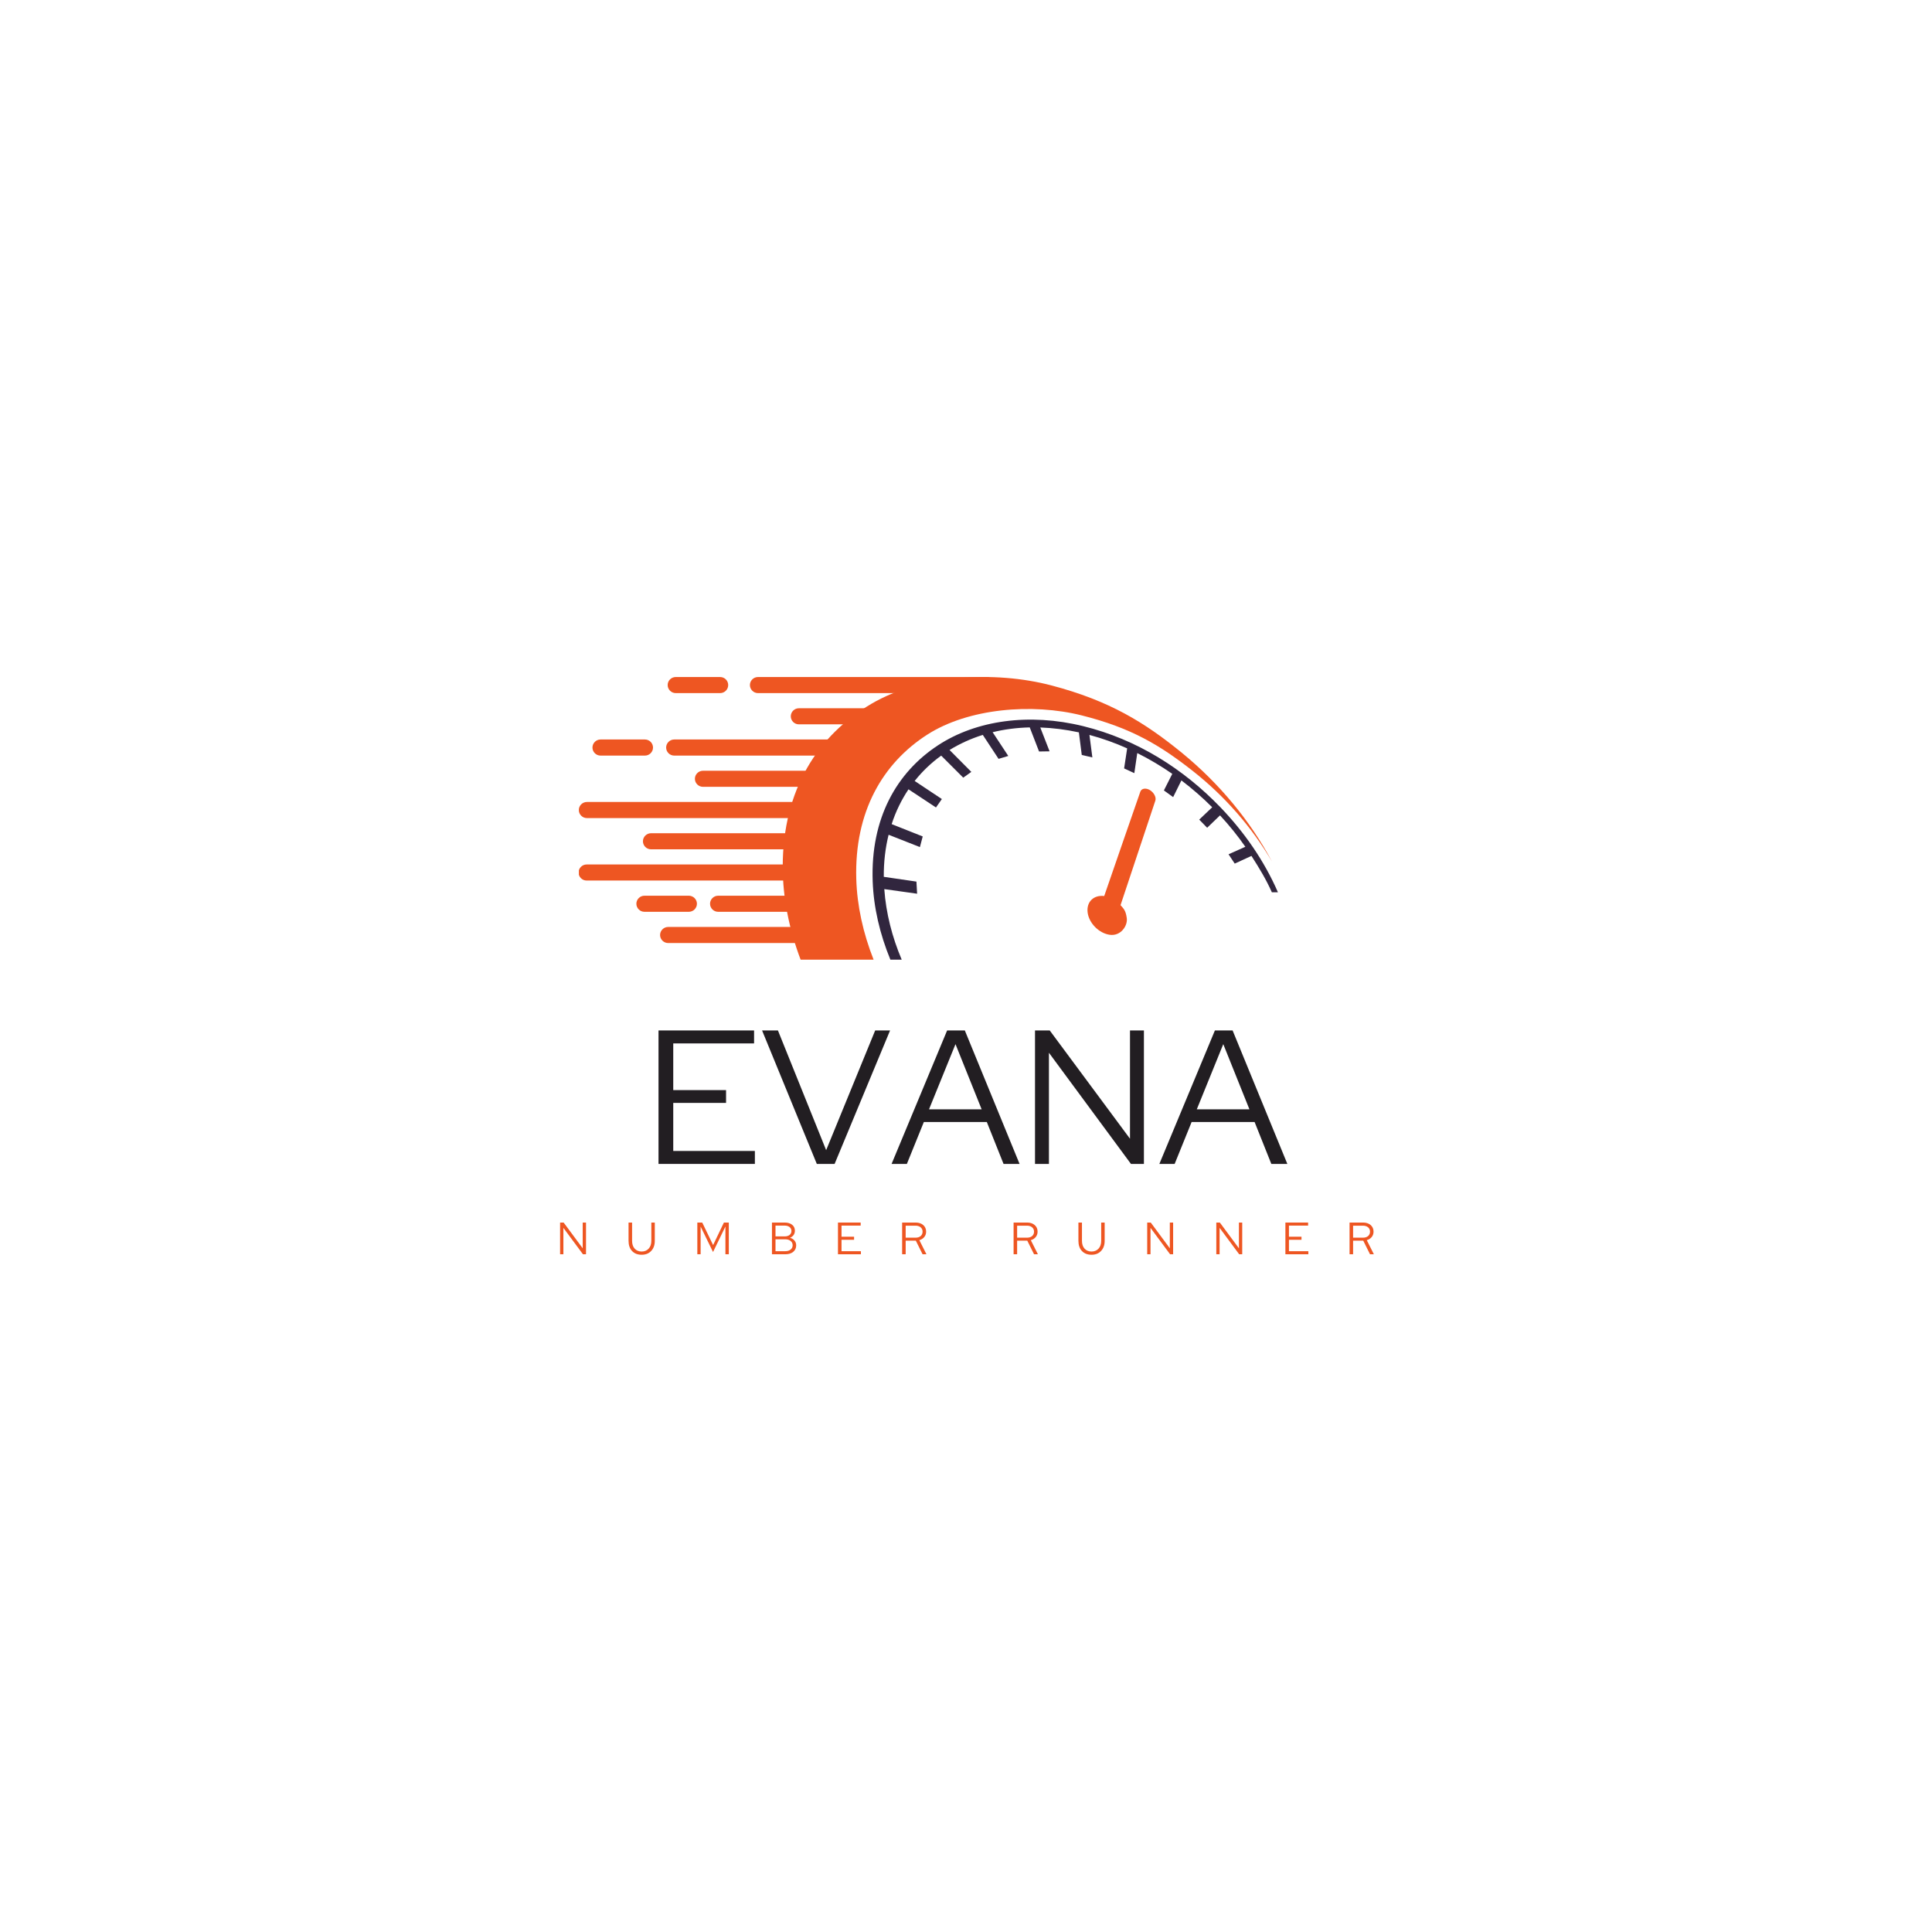
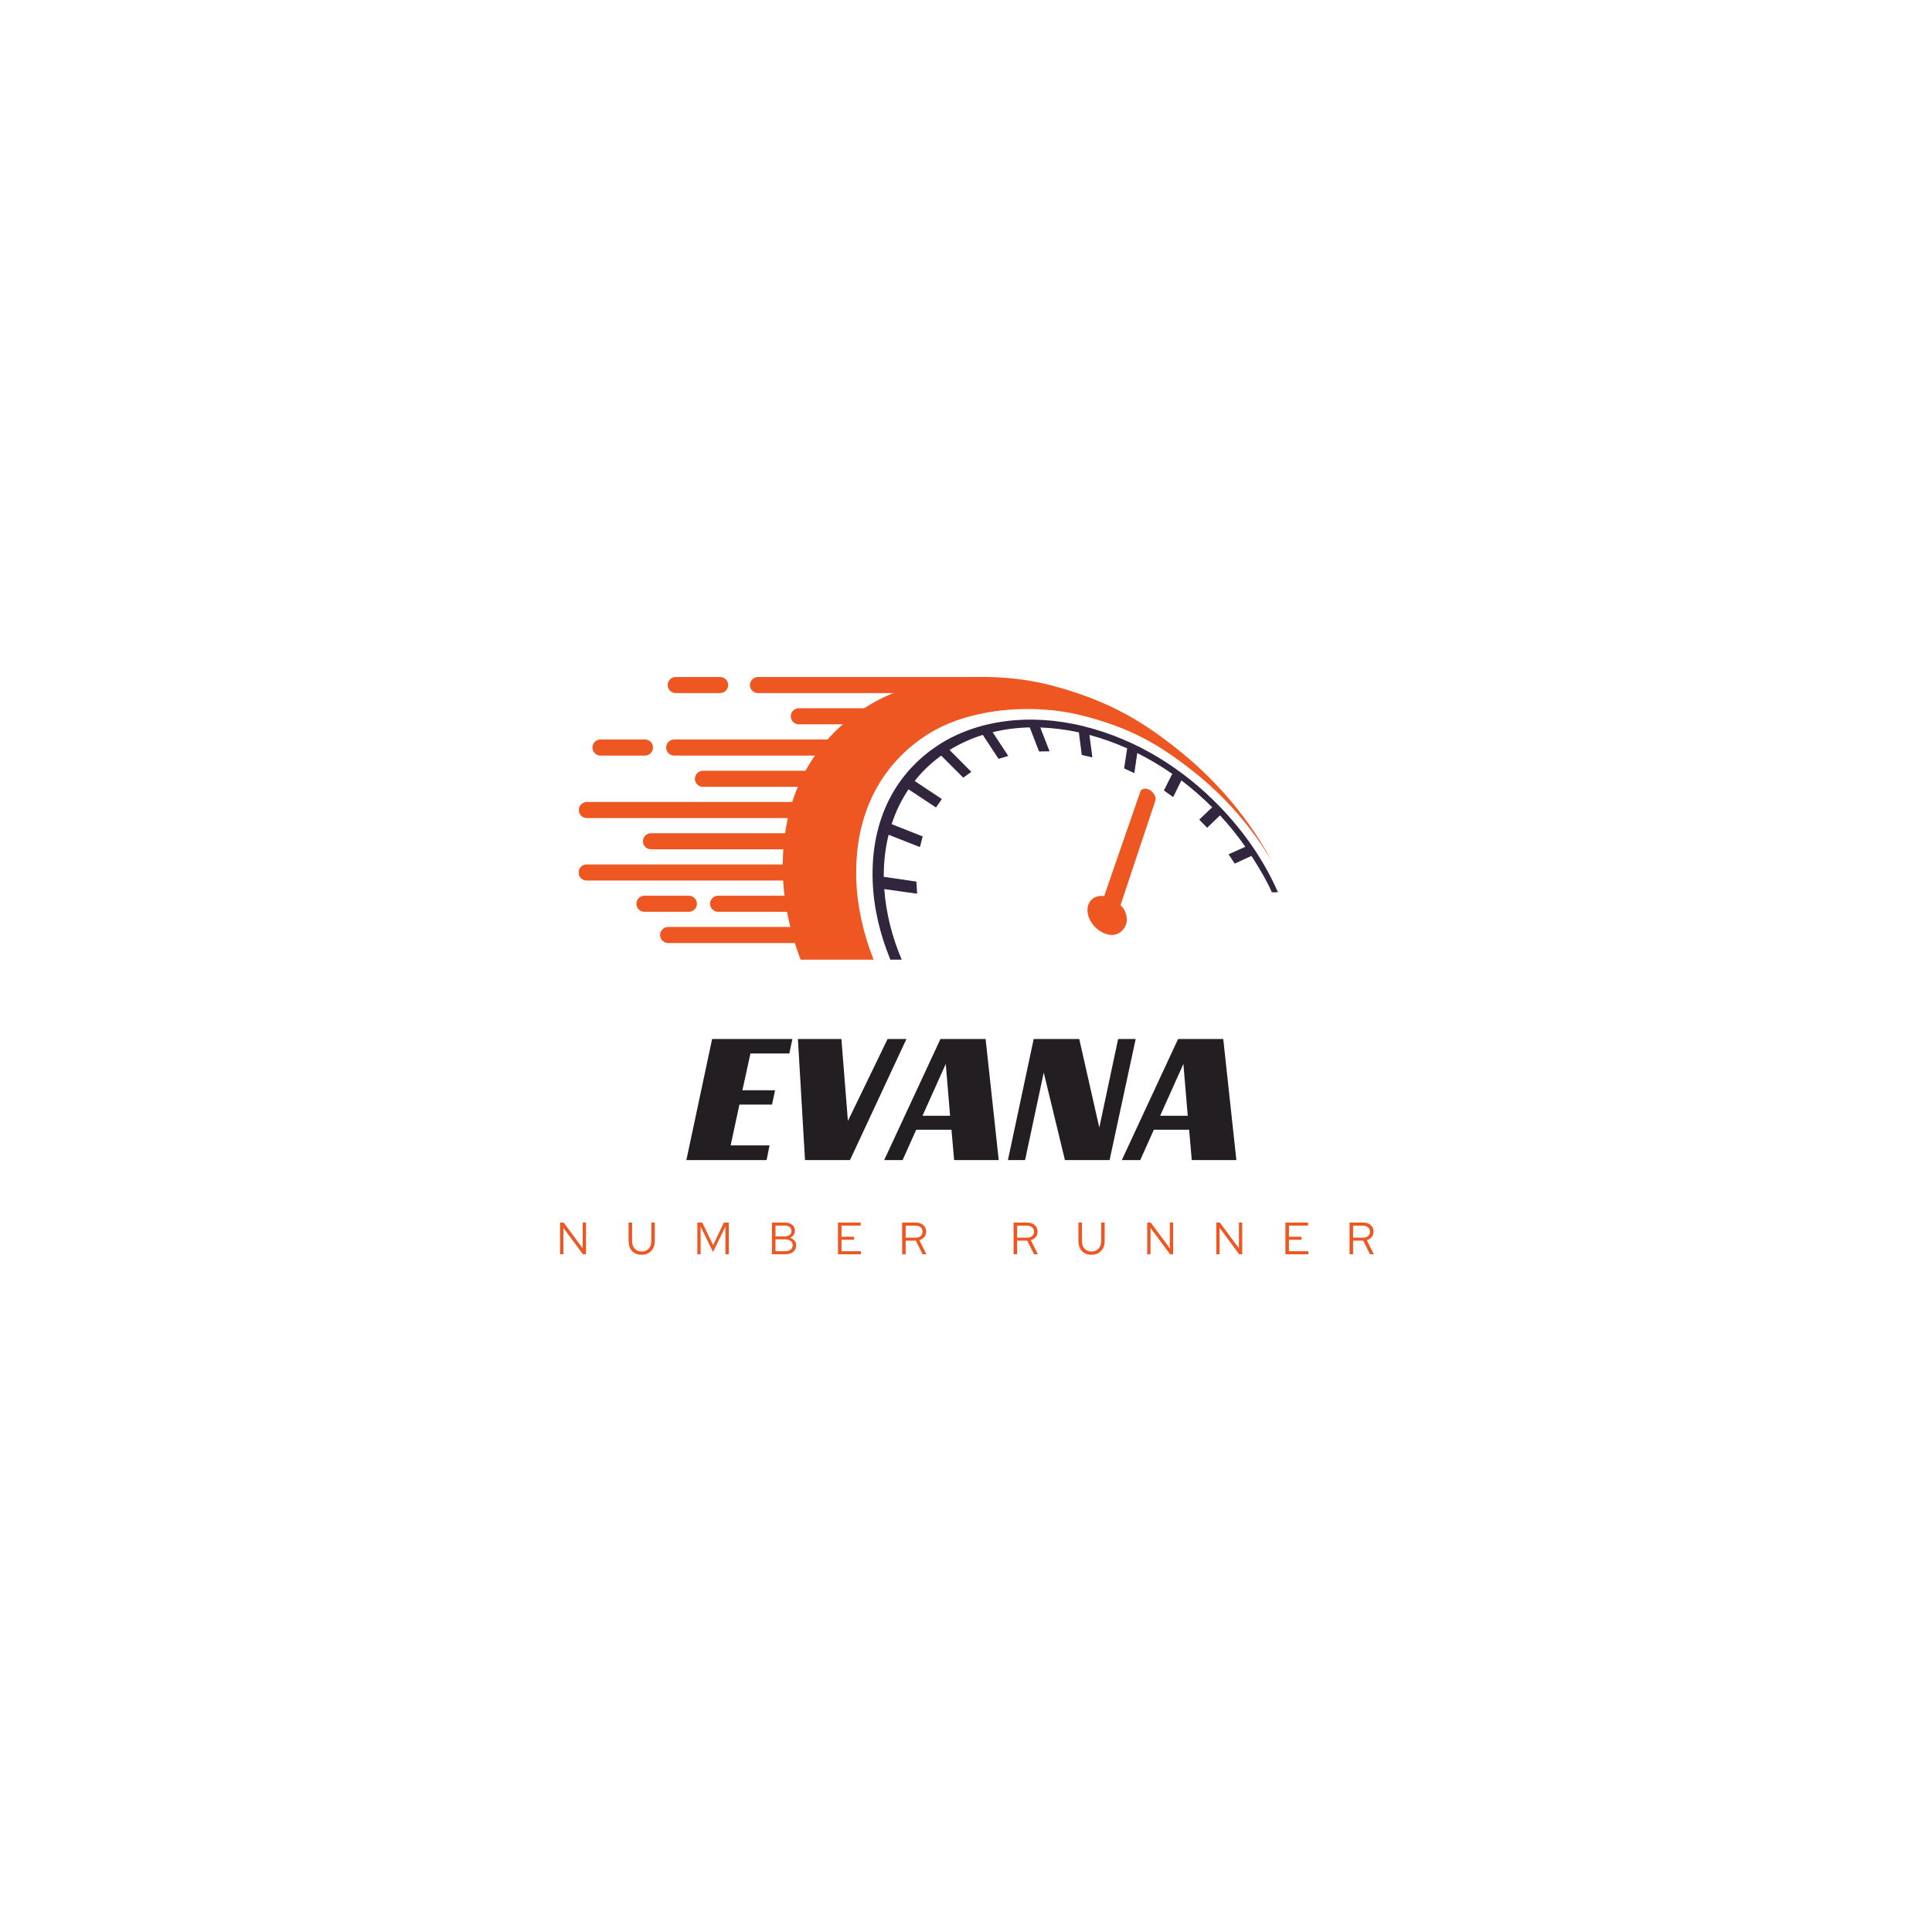
<svg xmlns="http://www.w3.org/2000/svg" width="500" zoomAndPan="magnify" viewBox="0 0 375 375" height="500" preserveAspectRatio="xMidYMid meet" version="1.0">
  <defs>
    <g />
-     <clipPath id="215baf3a5a">
+     <clipPath id="b8a2087257">
      <path d="M 169 139 L 248.047 139 L 248.047 186.32 L 169 186.32 Z M 169 139 " clip-rule="nonzero" />
    </clipPath>
-     <clipPath id="4d5c73793e">
+     <clipPath id="c577df1c0a">
      <path d="M 151 131 L 247 131 L 247 186.32 L 151 186.32 Z M 151 131 " clip-rule="nonzero" />
    </clipPath>
-     <clipPath id="59f85446f0">
+     <clipPath id="a8997c19b6">
      <path d="M 112.359 155 L 160 155 L 160 159 L 112.359 159 Z M 112.359 155 " clip-rule="nonzero" />
    </clipPath>
-     <clipPath id="3941c6f407">
+     <clipPath id="9d45d07485">
      <path d="M 112.359 167 L 160 167 L 160 171 L 112.359 171 Z M 112.359 167 " clip-rule="nonzero" />
    </clipPath>
  </defs>
-   <g clip-path="url(#215baf3a5a)">
+   <g clip-path="url(#b8a2087257)">
    <path fill="#31263e" d="M 242.906 166.133 C 241.836 166.629 240.754 167.121 239.66 167.625 C 239.258 167.031 238.855 166.43 238.461 165.816 C 239.555 165.328 240.652 164.844 241.719 164.359 C 240.238 162.227 238.582 160.176 236.805 158.266 C 235.973 159.059 235.145 159.855 234.309 160.668 C 233.789 160.152 233.277 159.621 232.77 159.086 C 233.609 158.277 234.457 157.488 235.289 156.691 C 233.422 154.828 231.426 153.082 229.309 151.477 C 228.785 152.555 228.246 153.633 227.707 154.719 C 227.105 154.285 226.512 153.859 225.91 153.422 C 226.457 152.344 227.004 151.27 227.539 150.199 C 225.375 148.707 223.105 147.344 220.742 146.172 C 220.551 147.465 220.367 148.766 220.172 150.066 C 219.512 149.766 218.852 149.457 218.191 149.148 C 218.395 147.844 218.594 146.547 218.781 145.258 C 216.43 144.203 213.977 143.324 211.461 142.648 C 211.648 144.098 211.84 145.559 212.027 147.016 C 211.336 146.852 210.66 146.699 209.969 146.535 C 209.785 145.07 209.602 143.609 209.41 142.152 C 206.855 141.602 204.359 141.289 201.918 141.203 C 202.512 142.742 203.113 144.289 203.723 145.832 C 203.043 145.852 202.367 145.863 201.68 145.863 C 201.074 144.301 200.469 142.746 199.871 141.188 C 197.371 141.246 194.953 141.559 192.668 142.121 C 193.668 143.652 194.684 145.199 195.707 146.73 C 195.082 146.914 194.449 147.105 193.82 147.293 C 192.805 145.746 191.781 144.195 190.762 142.645 C 188.449 143.367 186.297 144.352 184.305 145.57 C 185.707 146.996 187.133 148.414 188.535 149.824 C 188.016 150.195 187.484 150.57 186.965 150.945 C 185.531 149.516 184.113 148.094 182.684 146.668 C 180.758 148.059 179.023 149.707 177.535 151.586 C 179.293 152.762 181.059 153.934 182.816 155.094 C 182.434 155.645 182.055 156.188 181.672 156.73 C 179.902 155.559 178.129 154.383 176.34 153.207 C 174.98 155.234 173.871 157.492 173.07 159.961 C 175.094 160.777 177.109 161.566 179.098 162.355 C 178.918 163.043 178.734 163.727 178.555 164.418 C 176.539 163.633 174.523 162.836 172.477 162.027 C 171.852 164.566 171.52 167.293 171.543 170.191 C 173.672 170.5 175.793 170.816 177.879 171.117 C 177.922 171.898 177.969 172.676 178.012 173.469 C 175.902 173.176 173.777 172.871 171.641 172.574 C 171.973 177.23 173.148 181.852 175.023 186.273 L 172.824 186.273 C 170.773 181.297 169.57 176.137 169.387 171.062 C 168.953 158.848 174.031 149.938 182.043 144.676 C 189.5 139.777 199.785 138.367 210.254 140.945 C 220.727 143.523 229.742 149.277 236.879 156.688 C 241.527 161.52 245.395 167.098 248.047 173.191 L 246.867 173.191 C 245.781 170.754 244.492 168.605 242.906 166.133 " fill-opacity="1" fill-rule="evenodd" />
  </g>
  <path fill="#ee5622" d="M 223.195 153.355 C 223.988 153.844 224.465 154.762 224.25 155.41 C 223.184 158.582 222.105 161.836 220.996 165.172 C 219.859 168.594 218.691 172.094 217.496 175.691 C 218.137 176.418 218.504 176.727 218.707 178.215 C 218.906 179.699 217.535 181.734 215.414 181.445 C 213.297 181.156 211.355 179.164 211.105 177.094 C 210.859 175.027 212.297 173.676 214.328 173.918 C 215.559 170.328 216.773 166.828 217.953 163.418 C 219.105 160.082 220.234 156.832 221.336 153.668 C 221.559 153.02 222.398 152.883 223.195 153.355 " fill-opacity="1" fill-rule="evenodd" />
-   <g clip-path="url(#4d5c73793e)">
+   <g clip-path="url(#c577df1c0a)">
    <path fill="#ee5622" d="M 204.137 133.055 C 215.363 136.016 222.203 140.227 229.484 146.188 C 236.621 152.031 242.672 159.301 246.887 167.227 C 243 160.559 237.68 154.488 231.504 149.633 C 225.215 144.688 219.625 141.293 209.98 138.863 C 200.336 136.438 187.949 137.48 179.977 142.594 C 171.348 148.133 165.824 157.543 166.203 170.602 C 166.355 175.82 167.535 181.129 169.566 186.273 L 155.402 186.273 C 153.152 180.332 151.926 174.215 151.926 168.238 C 151.926 153.211 158.809 142.648 169.188 136.578 C 178.676 131.023 192.906 130.098 204.137 133.055 " fill-opacity="1" fill-rule="evenodd" />
  </g>
  <path fill="#ee5622" d="M 147.125 131.41 L 191.496 131.41 C 192.359 131.41 193.062 132.113 193.062 132.969 C 193.062 133.828 192.359 134.531 191.496 134.531 L 147.125 134.531 C 146.262 134.531 145.559 133.828 145.559 132.969 C 145.559 132.109 146.262 131.41 147.125 131.41 " fill-opacity="1" fill-rule="evenodd" />
  <path fill="#ee5622" d="M 155.059 137.473 L 178.688 137.473 C 179.551 137.473 180.258 138.176 180.258 139.035 C 180.258 139.895 179.551 140.594 178.688 140.594 L 155.059 140.594 C 154.195 140.594 153.492 139.895 153.492 139.035 C 153.492 138.176 154.195 137.473 155.059 137.473 " fill-opacity="1" fill-rule="evenodd" />
  <path fill="#ee5622" d="M 130.863 143.535 L 169.508 143.535 C 170.367 143.535 171.074 144.238 171.074 145.098 C 171.074 145.957 170.367 146.66 169.508 146.66 L 130.863 146.66 C 130.004 146.66 129.297 145.957 129.297 145.098 C 129.297 144.238 130.004 143.535 130.863 143.535 " fill-opacity="1" fill-rule="evenodd" />
  <path fill="#ee5622" d="M 136.449 149.602 L 166.59 149.602 C 167.453 149.602 168.156 150.305 168.156 151.164 C 168.156 152.02 167.453 152.723 166.59 152.723 L 136.449 152.723 C 135.586 152.723 134.879 152.02 134.879 151.164 C 134.879 150.305 135.586 149.602 136.449 149.602 " fill-opacity="1" fill-rule="evenodd" />
-   <g clip-path="url(#59f85446f0)">
+   <g clip-path="url(#a8997c19b6)">
    <path fill="#ee5622" d="M 113.918 155.664 L 158.289 155.664 C 159.152 155.664 159.855 156.367 159.855 157.227 C 159.855 158.086 159.152 158.789 158.289 158.789 L 113.918 158.789 C 113.055 158.789 112.348 158.086 112.348 157.227 C 112.348 156.367 113.055 155.664 113.918 155.664 " fill-opacity="1" fill-rule="evenodd" />
  </g>
  <path fill="#ee5622" d="M 126.359 161.73 L 159.277 161.73 C 160.141 161.73 160.844 162.434 160.844 163.289 C 160.844 164.148 160.141 164.852 159.277 164.852 L 126.359 164.852 C 125.496 164.852 124.793 164.148 124.793 163.289 C 124.793 162.434 125.496 161.73 126.359 161.73 " fill-opacity="1" fill-rule="evenodd" />
-   <g clip-path="url(#3941c6f407)">
+   <g clip-path="url(#9d45d07485)">
    <path fill="#ee5622" d="M 113.867 167.793 L 158.238 167.793 C 159.102 167.793 159.805 168.496 159.805 169.355 C 159.805 170.215 159.098 170.914 158.238 170.914 L 113.867 170.914 C 113.004 170.914 112.297 170.215 112.297 169.355 C 112.297 168.496 113.004 167.793 113.867 167.793 " fill-opacity="1" fill-rule="evenodd" />
  </g>
  <path fill="#ee5622" d="M 139.387 173.859 L 157.773 173.859 C 158.633 173.859 159.34 174.559 159.34 175.418 C 159.34 176.277 158.633 176.98 157.773 176.98 L 139.387 176.98 C 138.523 176.98 137.82 176.277 137.82 175.418 C 137.82 174.559 138.523 173.859 139.387 173.859 " fill-opacity="1" fill-rule="evenodd" />
  <path fill="#ee5622" d="M 129.688 179.922 L 158.871 179.922 C 159.734 179.922 160.438 180.625 160.438 181.484 C 160.438 182.34 159.734 183.043 158.871 183.043 L 129.688 183.043 C 128.828 183.043 128.121 182.34 128.121 181.484 C 128.121 180.625 128.828 179.922 129.688 179.922 " fill-opacity="1" fill-rule="evenodd" />
  <path fill="#ee5622" d="M 131.16 131.41 L 139.777 131.41 C 140.641 131.41 141.344 132.113 141.344 132.969 C 141.344 133.828 140.641 134.531 139.777 134.531 L 131.16 134.531 C 130.297 134.531 129.594 133.828 129.594 132.969 C 129.59 132.109 130.297 131.41 131.16 131.41 " fill-opacity="1" fill-rule="evenodd" />
  <path fill="#ee5622" d="M 116.562 143.535 L 125.184 143.535 C 126.047 143.535 126.75 144.238 126.75 145.098 C 126.75 145.957 126.047 146.66 125.184 146.66 L 116.562 146.66 C 115.703 146.66 114.996 145.957 114.996 145.098 C 114.996 144.238 115.703 143.535 116.562 143.535 " fill-opacity="1" fill-rule="evenodd" />
  <path fill="#ee5622" d="M 125.086 173.859 L 133.703 173.859 C 134.566 173.859 135.273 174.559 135.273 175.418 C 135.273 176.277 134.566 176.98 133.703 176.98 L 125.086 176.98 C 124.223 176.98 123.52 176.277 123.52 175.418 C 123.52 174.559 124.223 173.859 125.086 173.859 " fill-opacity="1" fill-rule="evenodd" />
  <g fill="#221e22" fill-opacity="1">
-     <g transform="translate(124.9737, 225.9171)">
+     <g transform="translate(133.2237, 225.1671)">
      <g>
-         <path d="M 2.844 0 L 2.844 -25.906 L 21.391 -25.906 L 21.391 -23.391 L 5.703 -23.391 L 5.703 -14.328 L 15.953 -14.328 L 15.953 -11.844 L 5.703 -11.844 L 5.703 -2.516 L 21.547 -2.516 L 21.547 0 Z M 2.844 0 " />
+         <path d="M 5 -23.5 L 20.578 -23.5 L 19.984 -20.688 L 12.438 -20.688 L 10.875 -13.547 L 17.219 -13.547 L 16.625 -10.766 L 10.297 -10.766 L 8.594 -2.844 L 16.141 -2.844 L 15.578 0 L 0 0 Z M 5 -23.5 " />
      </g>
    </g>
  </g>
  <g fill="#221e22" fill-opacity="1">
-     <g transform="translate(147.7777, 225.9171)">
+     <g transform="translate(151.8445, 225.1671)">
      <g>
-         <path d="M 10.766 0 L 0.141 -25.906 L 3.219 -25.906 L 12.578 -2.672 L 22.094 -25.906 L 24.984 -25.906 L 14.219 0 Z M 10.766 0 " />
+         <path d="M 3.031 -23.5 L 11.469 -23.5 L 12.734 -7.594 L 20.438 -23.5 L 24.094 -23.5 L 13.141 0 L 4.406 0 Z M 3.031 -23.5 " />
      </g>
    </g>
  </g>
  <g fill="#221e22" fill-opacity="1">
-     <g transform="translate(172.9139, 225.9171)">
+     <g transform="translate(173.3528, 225.1671)">
      <g>
-         <path d="M 0.141 0 L 10.922 -25.906 L 14.359 -25.906 L 24.984 0 L 21.875 0 L 18.625 -8.141 L 6.406 -8.141 L 3.109 0 Z M 7.406 -10.594 L 17.625 -10.594 L 12.547 -23.25 Z M 7.406 -10.594 " />
+         <path d="M 20.5 0 L 11.844 0 L 11.328 -5.891 L 4.484 -5.891 L 1.844 0 L -1.734 0 L 9.188 -23.5 L 17.953 -23.5 Z M 5.703 -8.594 L 11.062 -8.594 L 10.219 -18.656 Z M 5.703 -8.594 " />
      </g>
    </g>
  </g>
  <g fill="#221e22" fill-opacity="1">
-     <g transform="translate(198.0502, 225.9171)">
+     <g transform="translate(195.6386, 225.1671)">
      <g>
-         <path d="M 2.844 -25.906 L 5.703 -25.906 L 21.281 -4.891 L 21.281 -25.906 L 23.984 -25.906 L 23.984 0 L 21.469 0 L 5.547 -21.578 L 5.547 0 L 2.844 0 Z M 2.844 -25.906 " />
+         <path d="M 19.734 0 L 11.062 0 L 6.953 -16.984 L 3.328 0 L 0 0 L 5 -23.5 L 13.844 -23.5 L 17.734 -6.297 L 21.391 -23.5 L 24.797 -23.5 Z M 19.734 0 " />
      </g>
    </g>
  </g>
  <g fill="#221e22" fill-opacity="1">
-     <g transform="translate(224.8893, 225.9171)">
+     <g transform="translate(219.4791, 225.1671)">
      <g>
-         <path d="M 0.141 0 L 10.922 -25.906 L 14.359 -25.906 L 24.984 0 L 21.875 0 L 18.625 -8.141 L 6.406 -8.141 L 3.109 0 Z M 7.406 -10.594 L 17.625 -10.594 L 12.547 -23.25 Z M 7.406 -10.594 " />
+         <path d="M 20.5 0 L 11.844 0 L 11.328 -5.891 L 4.484 -5.891 L 1.844 0 L -1.734 0 L 9.188 -23.5 L 17.953 -23.5 Z M 5.703 -8.594 L 11.062 -8.594 L 10.219 -18.656 Z M 5.703 -8.594 " />
      </g>
    </g>
  </g>
  <g fill="#ee5622" fill-opacity="1">
    <g transform="translate(108.0416, 243.4524)">
      <g>
        <path d="M 0.672 -6.156 L 1.359 -6.156 L 5.062 -1.156 L 5.062 -6.156 L 5.703 -6.156 L 5.703 0 L 5.109 0 L 1.312 -5.125 L 1.312 0 L 0.672 0 Z M 0.672 -6.156 " />
      </g>
    </g>
  </g>
  <g fill="#ee5622" fill-opacity="1">
    <g transform="translate(121.4532, 243.4524)">
      <g>
        <path d="M 5.641 -2.609 C 5.641 -1.785 5.406 -1.129 4.938 -0.641 C 4.477 -0.148 3.863 0.094 3.094 0.094 C 2.312 0.094 1.691 -0.145 1.234 -0.625 C 0.773 -1.113 0.547 -1.773 0.547 -2.609 L 0.547 -6.156 L 1.234 -6.156 L 1.234 -2.609 C 1.234 -1.973 1.398 -1.469 1.734 -1.094 C 2.078 -0.719 2.531 -0.531 3.094 -0.531 C 3.656 -0.531 4.109 -0.719 4.453 -1.094 C 4.797 -1.469 4.969 -1.973 4.969 -2.609 L 4.969 -6.156 L 5.641 -6.156 Z M 5.641 -2.609 " />
      </g>
    </g>
  </g>
  <g fill="#ee5622" fill-opacity="1">
    <g transform="translate(134.6801, 243.4524)">
      <g>
        <path d="M 3.719 -0.438 L 1.312 -5.375 L 1.312 0 L 0.672 0 L 0.672 -6.156 L 1.625 -6.156 L 3.734 -1.781 L 5.828 -6.156 L 6.781 -6.156 L 6.781 0 L 6.125 0 L 6.125 -5.391 Z M 3.719 -0.438 " />
      </g>
    </g>
  </g>
  <g fill="#ee5622" fill-opacity="1">
    <g transform="translate(149.1646, 243.4524)">
      <g>
        <path d="M 0.672 -6.156 L 3.172 -6.156 C 3.766 -6.156 4.238 -6.008 4.594 -5.719 C 4.945 -5.438 5.125 -5.055 5.125 -4.578 C 5.125 -4.254 5.039 -3.973 4.875 -3.734 C 4.707 -3.504 4.473 -3.328 4.172 -3.203 C 4.547 -3.098 4.836 -2.914 5.047 -2.656 C 5.266 -2.395 5.375 -2.086 5.375 -1.734 C 5.375 -1.203 5.18 -0.781 4.797 -0.469 C 4.41 -0.156 3.906 0 3.281 0 L 0.672 0 Z M 3.141 -5.562 L 1.359 -5.562 L 1.359 -3.469 L 3.141 -3.469 C 3.535 -3.469 3.852 -3.562 4.094 -3.75 C 4.332 -3.945 4.453 -4.203 4.453 -4.516 C 4.453 -4.836 4.332 -5.094 4.094 -5.281 C 3.852 -5.469 3.535 -5.562 3.141 -5.562 Z M 3.234 -0.594 C 3.672 -0.594 4.02 -0.695 4.281 -0.906 C 4.551 -1.113 4.688 -1.395 4.688 -1.75 C 4.688 -2.102 4.551 -2.383 4.281 -2.594 C 4.02 -2.801 3.672 -2.906 3.234 -2.906 L 1.359 -2.906 L 1.359 -0.594 Z M 3.234 -0.594 " />
      </g>
    </g>
  </g>
  <g fill="#ee5622" fill-opacity="1">
    <g transform="translate(161.9781, 243.4524)">
      <g>
        <path d="M 0.672 0 L 0.672 -6.156 L 5.078 -6.156 L 5.078 -5.562 L 1.359 -5.562 L 1.359 -3.406 L 3.797 -3.406 L 3.797 -2.812 L 1.359 -2.812 L 1.359 -0.594 L 5.125 -0.594 L 5.125 0 Z M 0.672 0 " />
      </g>
    </g>
  </g>
  <g fill="#ee5622" fill-opacity="1">
    <g transform="translate(174.4311, 243.4524)">
      <g>
        <path d="M 0.672 0 L 0.672 -6.156 L 3.312 -6.156 C 3.914 -6.156 4.398 -5.992 4.766 -5.672 C 5.141 -5.348 5.328 -4.922 5.328 -4.391 C 5.328 -3.984 5.207 -3.633 4.969 -3.344 C 4.727 -3.051 4.41 -2.848 4.016 -2.734 L 5.391 0 L 4.641 0 L 3.328 -2.641 L 1.359 -2.641 L 1.359 0 Z M 3.266 -5.547 L 1.359 -5.547 L 1.359 -3.219 L 3.266 -3.219 C 3.68 -3.219 4.016 -3.32 4.266 -3.531 C 4.516 -3.75 4.641 -4.035 4.641 -4.391 C 4.641 -4.742 4.516 -5.023 4.266 -5.234 C 4.016 -5.441 3.68 -5.547 3.266 -5.547 Z M 3.266 -5.547 " />
      </g>
    </g>
  </g>
  <g fill="#ee5622" fill-opacity="1">
    <g transform="translate(187.1391, 243.4524)">
      <g />
    </g>
  </g>
  <g fill="#ee5622" fill-opacity="1">
    <g transform="translate(196.0655, 243.4524)">
      <g>
        <path d="M 0.672 0 L 0.672 -6.156 L 3.312 -6.156 C 3.914 -6.156 4.398 -5.992 4.766 -5.672 C 5.141 -5.348 5.328 -4.922 5.328 -4.391 C 5.328 -3.984 5.207 -3.633 4.969 -3.344 C 4.727 -3.051 4.41 -2.848 4.016 -2.734 L 5.391 0 L 4.641 0 L 3.328 -2.641 L 1.359 -2.641 L 1.359 0 Z M 3.266 -5.547 L 1.359 -5.547 L 1.359 -3.219 L 3.266 -3.219 C 3.68 -3.219 4.016 -3.32 4.266 -3.531 C 4.516 -3.75 4.641 -4.035 4.641 -4.391 C 4.641 -4.742 4.516 -5.023 4.266 -5.234 C 4.016 -5.441 3.68 -5.547 3.266 -5.547 Z M 3.266 -5.547 " />
      </g>
    </g>
  </g>
  <g fill="#ee5622" fill-opacity="1">
    <g transform="translate(208.7735, 243.4524)">
      <g>
        <path d="M 5.641 -2.609 C 5.641 -1.785 5.406 -1.129 4.938 -0.641 C 4.477 -0.148 3.863 0.094 3.094 0.094 C 2.312 0.094 1.691 -0.145 1.234 -0.625 C 0.773 -1.113 0.547 -1.773 0.547 -2.609 L 0.547 -6.156 L 1.234 -6.156 L 1.234 -2.609 C 1.234 -1.973 1.398 -1.469 1.734 -1.094 C 2.078 -0.719 2.531 -0.531 3.094 -0.531 C 3.656 -0.531 4.109 -0.719 4.453 -1.094 C 4.797 -1.469 4.969 -1.973 4.969 -2.609 L 4.969 -6.156 L 5.641 -6.156 Z M 5.641 -2.609 " />
      </g>
    </g>
  </g>
  <g fill="#ee5622" fill-opacity="1">
    <g transform="translate(222.0004, 243.4524)">
      <g>
        <path d="M 0.672 -6.156 L 1.359 -6.156 L 5.062 -1.156 L 5.062 -6.156 L 5.703 -6.156 L 5.703 0 L 5.109 0 L 1.312 -5.125 L 1.312 0 L 0.672 0 Z M 0.672 -6.156 " />
      </g>
    </g>
  </g>
  <g fill="#ee5622" fill-opacity="1">
    <g transform="translate(235.4119, 243.4524)">
      <g>
        <path d="M 0.672 -6.156 L 1.359 -6.156 L 5.062 -1.156 L 5.062 -6.156 L 5.703 -6.156 L 5.703 0 L 5.109 0 L 1.312 -5.125 L 1.312 0 L 0.672 0 Z M 0.672 -6.156 " />
      </g>
    </g>
  </g>
  <g fill="#ee5622" fill-opacity="1">
    <g transform="translate(248.8235, 243.4524)">
      <g>
        <path d="M 0.672 0 L 0.672 -6.156 L 5.078 -6.156 L 5.078 -5.562 L 1.359 -5.562 L 1.359 -3.406 L 3.797 -3.406 L 3.797 -2.812 L 1.359 -2.812 L 1.359 -0.594 L 5.125 -0.594 L 5.125 0 Z M 0.672 0 " />
      </g>
    </g>
  </g>
  <g fill="#ee5622" fill-opacity="1">
    <g transform="translate(261.2765, 243.4524)">
      <g>
        <path d="M 0.672 0 L 0.672 -6.156 L 3.312 -6.156 C 3.914 -6.156 4.398 -5.992 4.766 -5.672 C 5.141 -5.348 5.328 -4.922 5.328 -4.391 C 5.328 -3.984 5.207 -3.633 4.969 -3.344 C 4.727 -3.051 4.41 -2.848 4.016 -2.734 L 5.391 0 L 4.641 0 L 3.328 -2.641 L 1.359 -2.641 L 1.359 0 Z M 3.266 -5.547 L 1.359 -5.547 L 1.359 -3.219 L 3.266 -3.219 C 3.68 -3.219 4.016 -3.32 4.266 -3.531 C 4.516 -3.75 4.641 -4.035 4.641 -4.391 C 4.641 -4.742 4.516 -5.023 4.266 -5.234 C 4.016 -5.441 3.68 -5.547 3.266 -5.547 Z M 3.266 -5.547 " />
      </g>
    </g>
  </g>
</svg>
